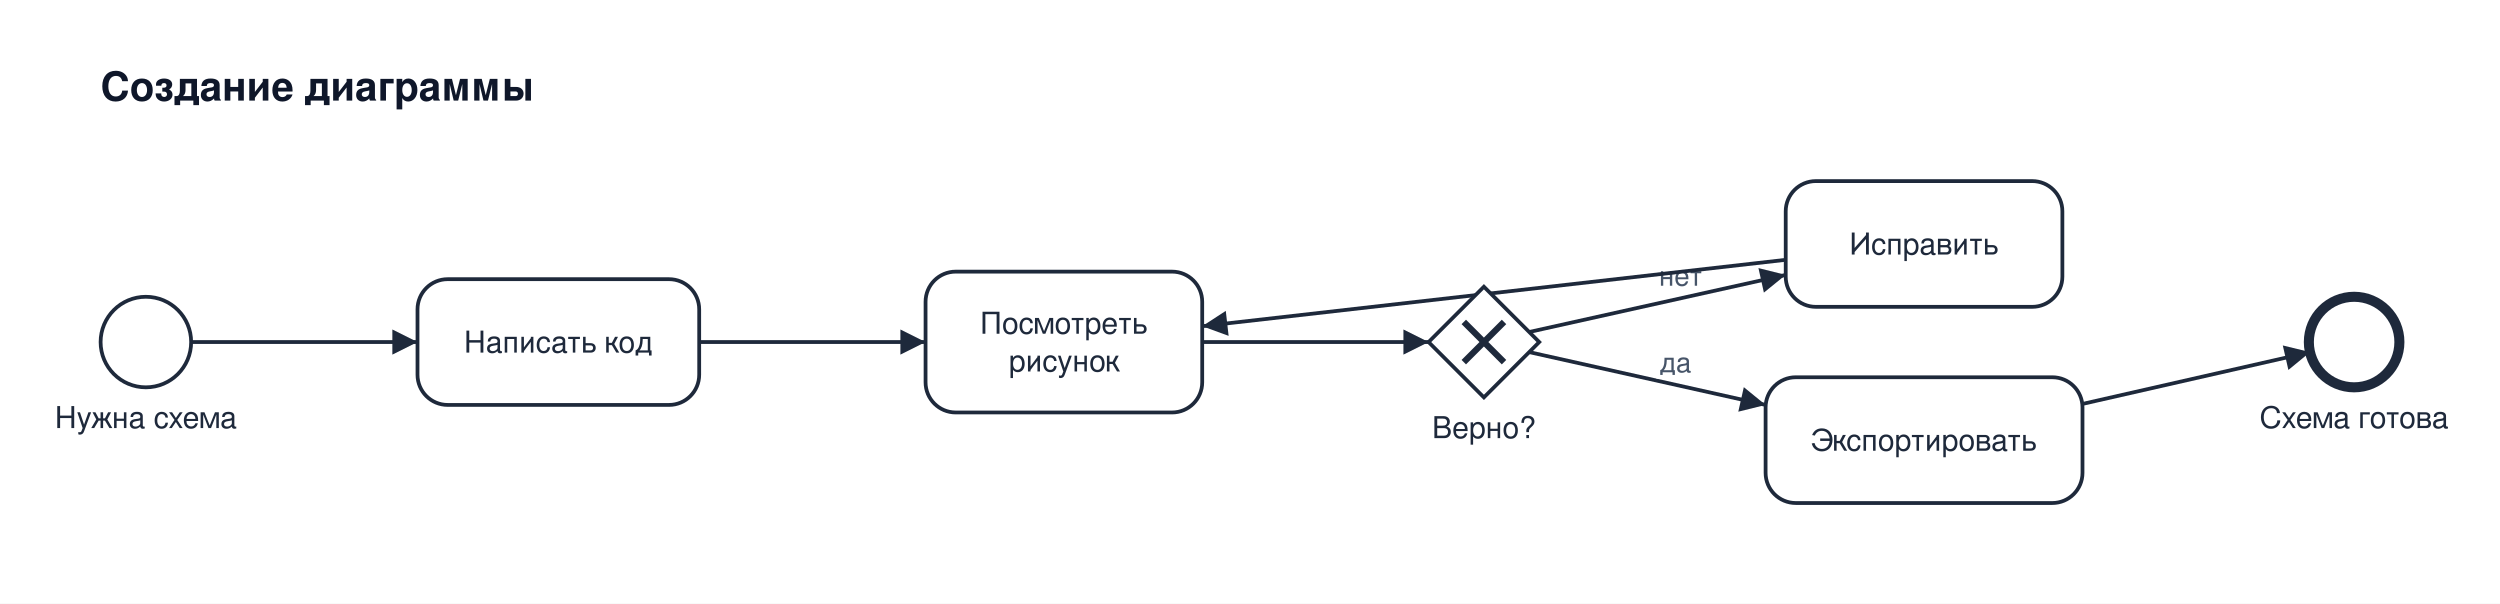
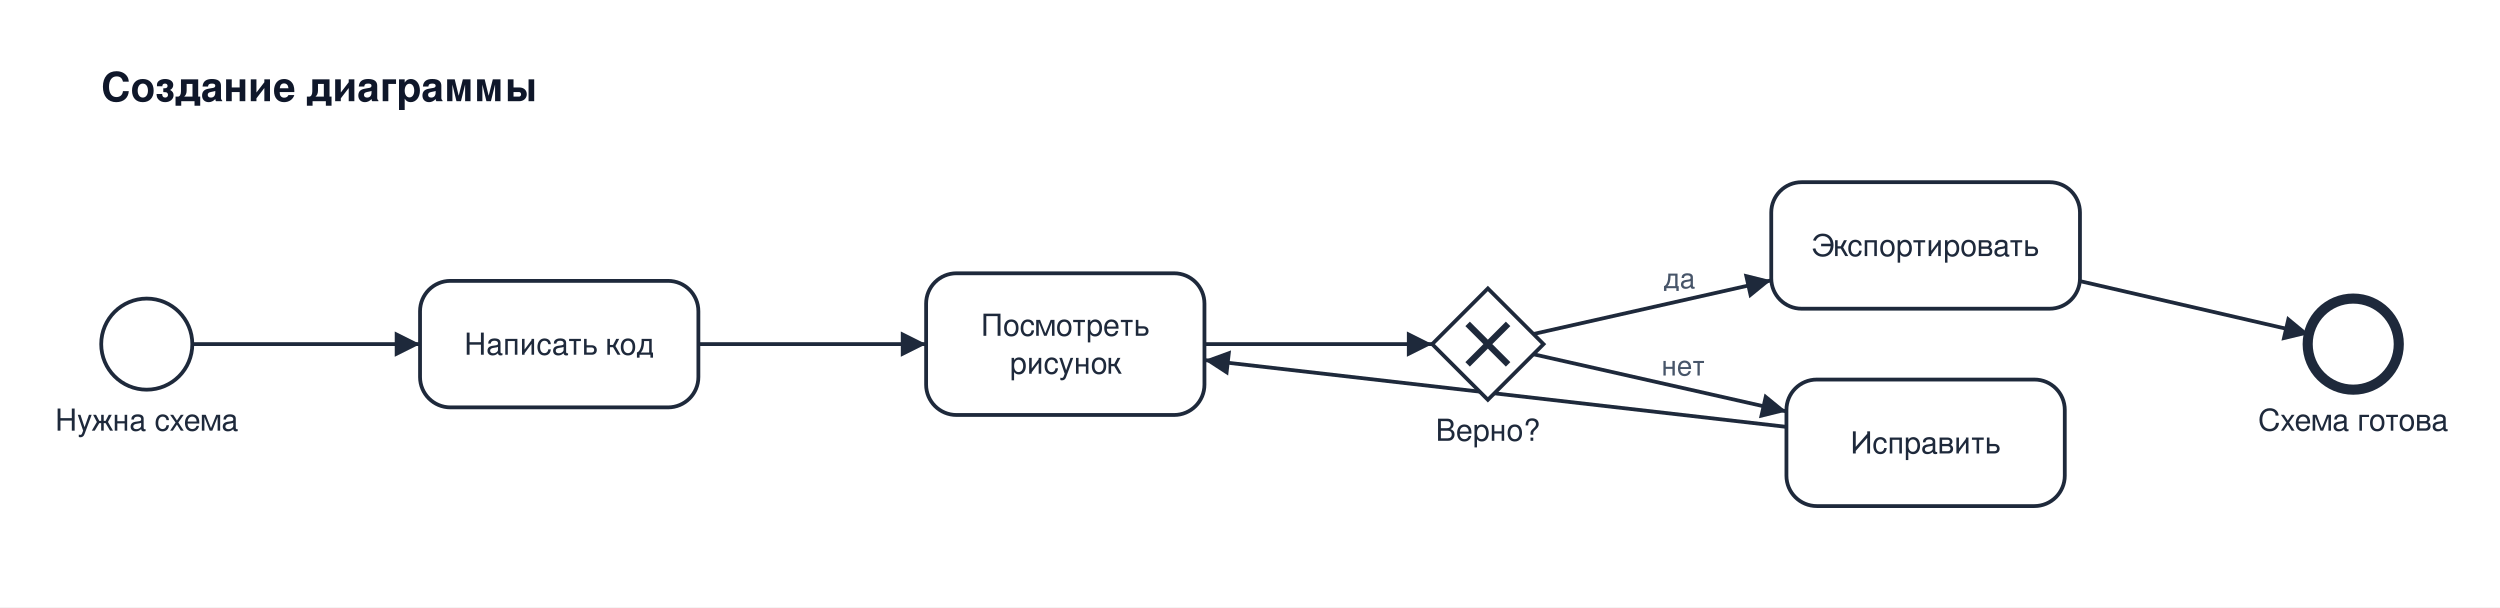
- <svg xmlns="http://www.w3.org/2000/svg" width="994" height="240" viewBox="0 0 994 240" font-family="Helvetica, Arial, sans-serif" role="img" aria-label="Диаграмма: Собственный движок (в браузере)">
+ <svg xmlns="http://www.w3.org/2000/svg" width="988" height="240" viewBox="0 0 988 240" font-family="Helvetica, Arial, sans-serif" role="img" aria-label="Диаграмма: Собственный движок (в браузере)">
  <defs>
    <marker id="m-arrow" viewBox="0 0 10 10" refX="10" refY="5" markerWidth="10" markerHeight="10" markerUnits="userSpaceOnUse" orient="auto-start-reverse">
      <path d="M0 0L10 5L0 10Z" fill="#1e293b" />
    </marker>
    <marker id="m-open" viewBox="0 0 10 10" refX="10" refY="5" markerWidth="10" markerHeight="10" markerUnits="userSpaceOnUse" orient="auto-start-reverse">
      <path d="M0 0L10 5L0 10" fill="none" stroke="#1e293b" stroke-width="1.5" />
    </marker>
    <marker id="m-triangle" viewBox="0 0 12 12" refX="12" refY="6" markerWidth="12" markerHeight="12" markerUnits="userSpaceOnUse" orient="auto-start-reverse">
      <path d="M0 0L12 6L0 12Z" fill="#ffffff" stroke="#1e293b" stroke-width="1.5" />
    </marker>
    <marker id="m-diamond" viewBox="0 0 16 10" refX="16" refY="5" markerWidth="16" markerHeight="10" markerUnits="userSpaceOnUse" orient="auto-start-reverse">
      <path d="M0 5L8 0L16 5L8 10Z" fill="#ffffff" stroke="#1e293b" stroke-width="1.5" />
    </marker>
    <marker id="m-diamond-filled" viewBox="0 0 16 10" refX="16" refY="5" markerWidth="16" markerHeight="10" markerUnits="userSpaceOnUse" orient="auto-start-reverse">
      <path d="M0 5L8 0L16 5L8 10Z" fill="#1e293b" />
    </marker>
    <marker id="m-one" viewBox="0 0 14 14" refX="14" refY="7" markerWidth="14" markerHeight="14" markerUnits="userSpaceOnUse" orient="auto-start-reverse">
      <path d="M7 1V13M11 1V13" stroke="#1e293b" stroke-width="1.5" />
    </marker>
    <marker id="m-many" viewBox="0 0 14 14" refX="14" refY="7" markerWidth="14" markerHeight="14" markerUnits="userSpaceOnUse" orient="auto-start-reverse">
      <path d="M14 7L2 1M14 7L2 7M14 7L2 13" fill="none" stroke="#1e293b" stroke-width="1.5" />
    </marker>
    <marker id="m-zero-one" viewBox="0 0 18 14" refX="18" refY="7" markerWidth="18" markerHeight="14" markerUnits="userSpaceOnUse" orient="auto-start-reverse">
      <circle cx="5" cy="7" r="4" fill="#ffffff" stroke="#1e293b" stroke-width="1.5" />
      <path d="M13 1V13" stroke="#1e293b" stroke-width="1.5" />
    </marker>
    <marker id="m-one-many" viewBox="0 0 14 14" refX="14" refY="7" markerWidth="14" markerHeight="14" markerUnits="userSpaceOnUse" orient="auto-start-reverse">
      <path d="M14 7L2 1M14 7L2 7M14 7L2 13M5 1V13" fill="none" stroke="#1e293b" stroke-width="1.5" />
    </marker>
  </defs>
-   <rect width="994" height="240" fill="#ffffff" />
+   <rect width="988" height="240" fill="#ffffff" />
  <text x="40" y="40" font-size="16" font-weight="700" fill="#0f172a">Создание диаграммы</text>
-   <path class="notation__edge" id="edge-0" d="M76 136Q140 136 166 136" fill="none" stroke="#1e293b" stroke-width="1.5" marker-end="url(#m-arrow)" />
-   <path class="notation__edge" id="edge-1" d="M278 136Q322.5 136 368 136" fill="none" stroke="#1e293b" stroke-width="1.5" marker-end="url(#m-arrow)" />
-   <path class="notation__edge" id="edge-2" d="M478 136Q506.5 136 568 136" fill="none" stroke="#1e293b" stroke-width="1.5" marker-end="url(#m-arrow)" />
-   <path class="notation__edge" id="edge-3" d="M608 140Q677.5 155.5 702 161" fill="none" stroke="#1e293b" stroke-width="1.5" marker-end="url(#m-arrow)" />
-   <text x="666.2" y="148" text-anchor="middle" font-size="11" fill="#475569" stroke="#ffffff" stroke-width="3" paint-order="stroke">да</text>
-   <path class="notation__edge" id="edge-4" d="M608 132Q677.5 116.5 710 109.3" fill="none" stroke="#1e293b" stroke-width="1.5" marker-end="url(#m-arrow)" />
-   <text x="668.2" y="113.6" text-anchor="middle" font-size="11" fill="#475569" stroke="#ffffff" stroke-width="3" paint-order="stroke">нет</text>
-   <path class="notation__edge" id="edge-5" d="M710 103.3Q594 116.5 478 129.7" fill="none" stroke="#1e293b" stroke-width="1.5" marker-end="url(#m-arrow)" />
-   <path class="notation__edge" id="edge-6" d="M828 160.6Q850.5 155.5 918.5 140" fill="none" stroke="#1e293b" stroke-width="1.5" marker-end="url(#m-arrow)" />
+   <path class="notation__edge" id="edge-0" d="M76 136Q139.5 136 166 136" fill="none" stroke="#1e293b" stroke-width="1.5" marker-end="url(#m-arrow)" />
+   <path class="notation__edge" id="edge-1" d="M276 136Q321 136 366 136" fill="none" stroke="#1e293b" stroke-width="1.5" marker-end="url(#m-arrow)" />
+   <path class="notation__edge" id="edge-2" d="M476 136Q504.5 136 566 136" fill="none" stroke="#1e293b" stroke-width="1.5" marker-end="url(#m-arrow)" />
+   <path class="notation__edge" id="edge-3" d="M606 132Q674.5 116.5 700 110.8" fill="none" stroke="#1e293b" stroke-width="1.5" marker-end="url(#m-arrow)" />
+   <text x="663.7" y="113.9" text-anchor="middle" font-size="11" fill="#475569" stroke="#ffffff" stroke-width="3" paint-order="stroke">да</text>
+   <path class="notation__edge" id="edge-4" d="M606 140Q674.5 155.5 706 162.6" fill="none" stroke="#1e293b" stroke-width="1.5" marker-end="url(#m-arrow)" />
+   <text x="665.2" y="148.4" text-anchor="middle" font-size="11" fill="#475569" stroke="#ffffff" stroke-width="3" paint-order="stroke">нет</text>
+   <path class="notation__edge" id="edge-5" d="M706 168.7Q591 155.5 476 142.3" fill="none" stroke="#1e293b" stroke-width="1.5" marker-end="url(#m-arrow)" />
+   <path class="notation__edge" id="edge-6" d="M822 111.1Q845.5 116.5 912.5 132" fill="none" stroke="#1e293b" stroke-width="1.5" marker-end="url(#m-arrow)" />
  <g class="notation__node" data-id="s" data-cx="58" data-cy="136" tabindex="0" role="button" aria-label="s">
    <circle cx="58" cy="136" r="18" fill="#ffffff" stroke="#1e293b" stroke-width="1.5" />
    <text x="58" y="166" dy="0.35em" text-anchor="middle" font-size="12" font-weight="400" fill="#1e293b">Нужна схема</text>
  </g>
-   <g class="notation__node" data-id="t1" data-cx="222" data-cy="136" tabindex="0" role="button" aria-label="t1">
-     <rect x="166" y="111" width="112" height="50" rx="12" fill="#ffffff" stroke="#1e293b" stroke-width="1.5" />
-     <text x="222" y="136" dy="0.35em" text-anchor="middle" font-size="12" font-weight="400" fill="#1e293b">Написать код</text>
+   <g class="notation__node" data-id="t1" data-cx="221" data-cy="136" tabindex="0" role="button" aria-label="t1">
+     <rect x="166" y="111" width="110" height="50" rx="12" fill="#ffffff" stroke="#1e293b" stroke-width="1.5" />
+     <text x="221" y="136" dy="0.35em" text-anchor="middle" font-size="12" font-weight="400" fill="#1e293b">Написать код</text>
  </g>
-   <g class="notation__node" data-id="t2" data-cx="423" data-cy="136" tabindex="0" role="button" aria-label="t2">
-     <rect x="368" y="108" width="110" height="56" rx="12" fill="#ffffff" stroke="#1e293b" stroke-width="1.5" />
-     <text x="423" y="128.5" dy="0.35em" text-anchor="middle" font-size="12" font-weight="400" fill="#1e293b">Посмотреть</text>
-     <text x="423" y="143.5" dy="0.35em" text-anchor="middle" font-size="12" font-weight="400" fill="#1e293b">рисунок</text>
+   <g class="notation__node" data-id="t2" data-cx="421" data-cy="136" tabindex="0" role="button" aria-label="t2">
+     <rect x="366" y="108" width="110" height="56" rx="12" fill="#ffffff" stroke="#1e293b" stroke-width="1.5" />
+     <text x="421" y="128.5" dy="0.35em" text-anchor="middle" font-size="12" font-weight="400" fill="#1e293b">Посмотреть</text>
+     <text x="421" y="143.5" dy="0.35em" text-anchor="middle" font-size="12" font-weight="400" fill="#1e293b">рисунок</text>
  </g>
-   <g class="notation__node" data-id="g1" data-cx="590" data-cy="136" tabindex="0" role="button" aria-label="g1">
-     <polygon points="590,114 612,136 590,158 568,136" fill="#ffffff" stroke="#1e293b" stroke-width="1.5" />
-     <path d="M582 128L598 144M598 128L582 144" stroke="#1e293b" stroke-width="2.5" />
-     <text x="590" y="170" dy="0.35em" text-anchor="middle" font-size="12" font-weight="400" fill="#1e293b">Верно?</text>
+   <g class="notation__node" data-id="g1" data-cx="588" data-cy="136" tabindex="0" role="button" aria-label="g1">
+     <polygon points="588,114 610,136 588,158 566,136" fill="#ffffff" stroke="#1e293b" stroke-width="1.5" />
+     <path d="M580 128L596 144M596 128L580 144" stroke="#1e293b" stroke-width="2.5" />
+     <text x="588" y="170" dy="0.35em" text-anchor="middle" font-size="12" font-weight="400" fill="#1e293b">Верно?</text>
  </g>
-   <g class="notation__node" data-id="t3" data-cx="765" data-cy="97" tabindex="0" role="button" aria-label="t3">
-     <rect x="710" y="72" width="110" height="50" rx="12" fill="#ffffff" stroke="#1e293b" stroke-width="1.5" />
-     <text x="765" y="97" dy="0.35em" text-anchor="middle" font-size="12" font-weight="400" fill="#1e293b">Исправить</text>
+   <g class="notation__node" data-id="t4" data-cx="761" data-cy="97" tabindex="0" role="button" aria-label="t4">
+     <rect x="700" y="72" width="122" height="50" rx="12" fill="#ffffff" stroke="#1e293b" stroke-width="1.5" />
+     <text x="761" y="97" dy="0.35em" text-anchor="middle" font-size="12" font-weight="400" fill="#1e293b">Экспортировать</text>
  </g>
-   <g class="notation__node" data-id="t4" data-cx="765" data-cy="175" tabindex="0" role="button" aria-label="t4">
-     <rect x="702" y="150" width="126" height="50" rx="12" fill="#ffffff" stroke="#1e293b" stroke-width="1.5" />
-     <text x="765" y="175" dy="0.35em" text-anchor="middle" font-size="12" font-weight="400" fill="#1e293b">Экспортировать</text>
+   <g class="notation__node" data-id="t3" data-cx="761" data-cy="175" tabindex="0" role="button" aria-label="t3">
+     <rect x="706" y="150" width="110" height="50" rx="12" fill="#ffffff" stroke="#1e293b" stroke-width="1.5" />
+     <text x="761" y="175" dy="0.35em" text-anchor="middle" font-size="12" font-weight="400" fill="#1e293b">Исправить</text>
  </g>
-   <g class="notation__node" data-id="e" data-cx="936" data-cy="136" tabindex="0" role="button" aria-label="e">
-     <circle cx="936" cy="136" r="18" fill="#ffffff" stroke="#1e293b" stroke-width="4" />
-     <text x="936" y="166" dy="0.35em" text-anchor="middle" font-size="12" font-weight="400" fill="#1e293b">Схема готова</text>
+   <g class="notation__node" data-id="e" data-cx="930" data-cy="136" tabindex="0" role="button" aria-label="e">
+     <circle cx="930" cy="136" r="18" fill="#ffffff" stroke="#1e293b" stroke-width="4" />
+     <text x="930" y="166" dy="0.35em" text-anchor="middle" font-size="12" font-weight="400" fill="#1e293b">Схема готова</text>
  </g>
</svg>
